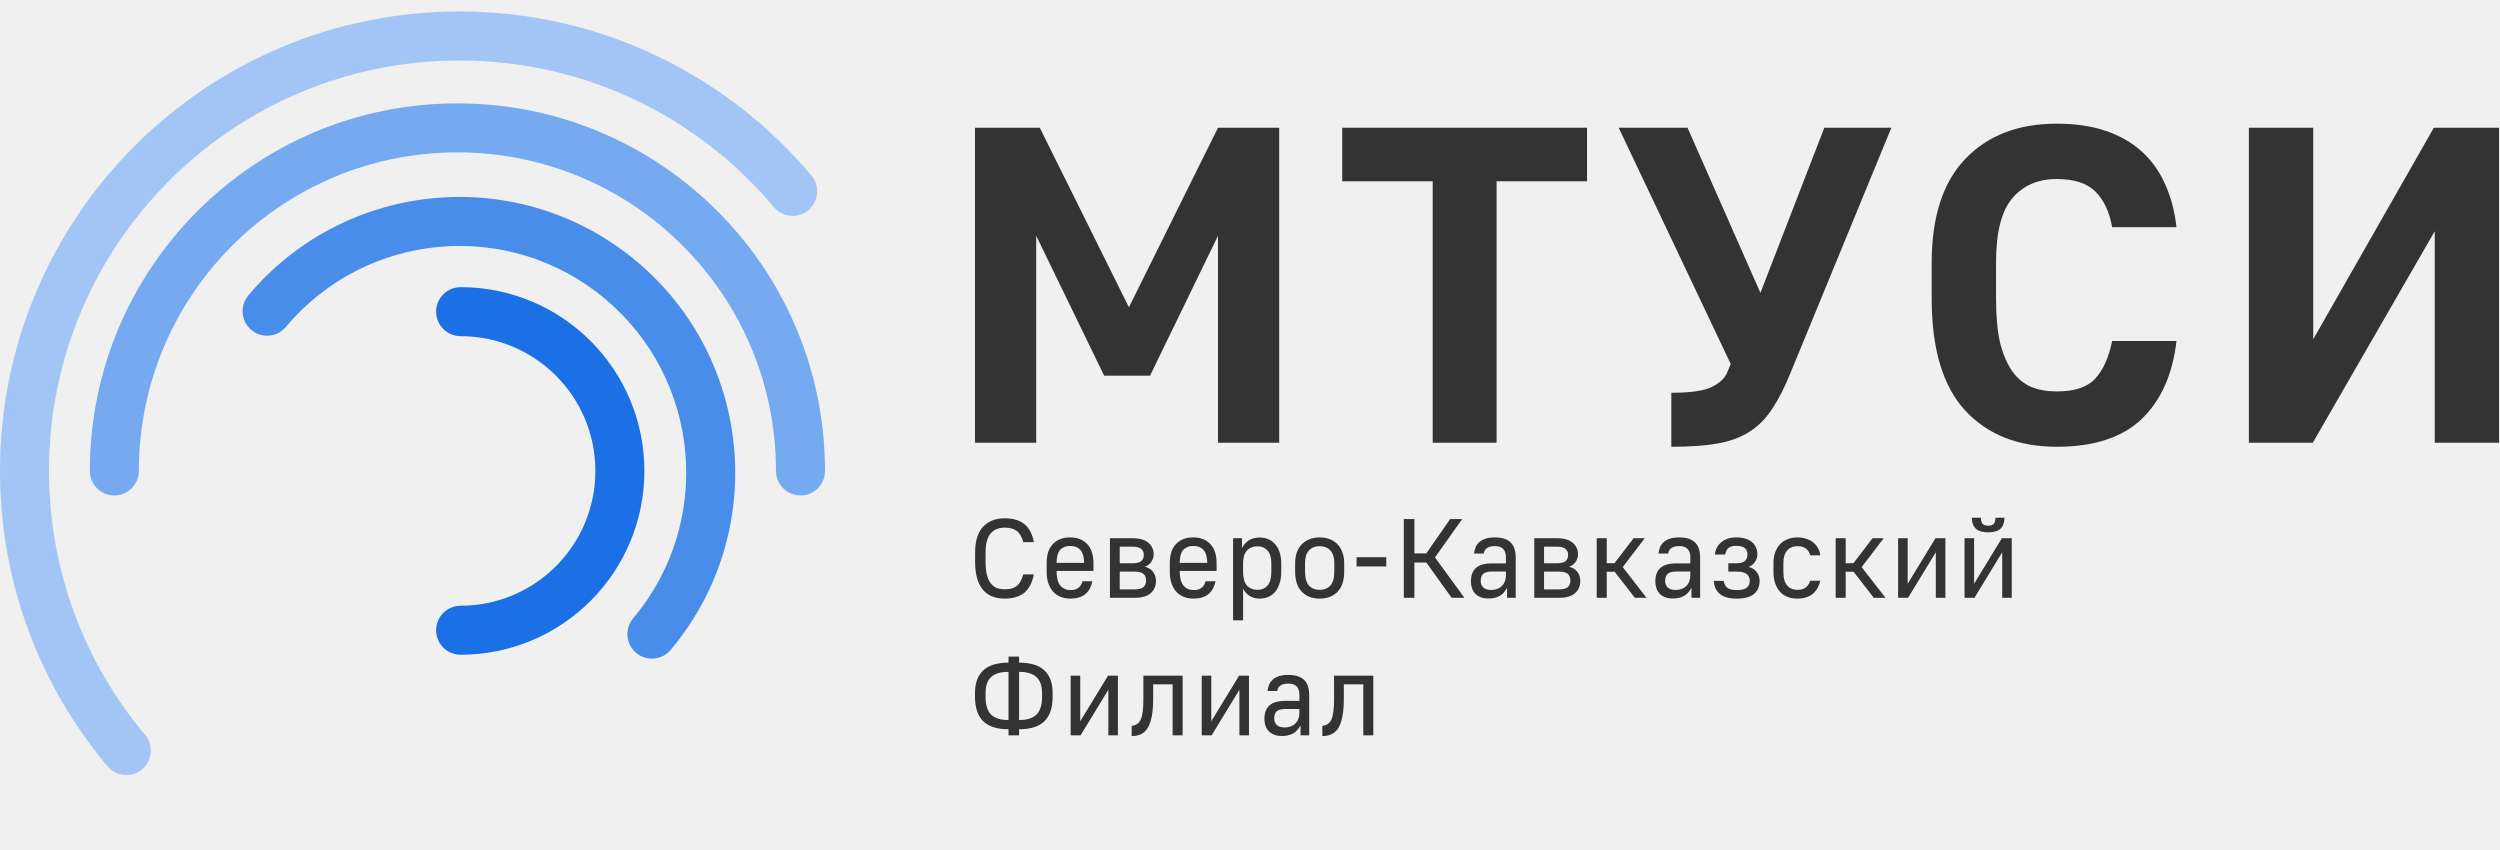
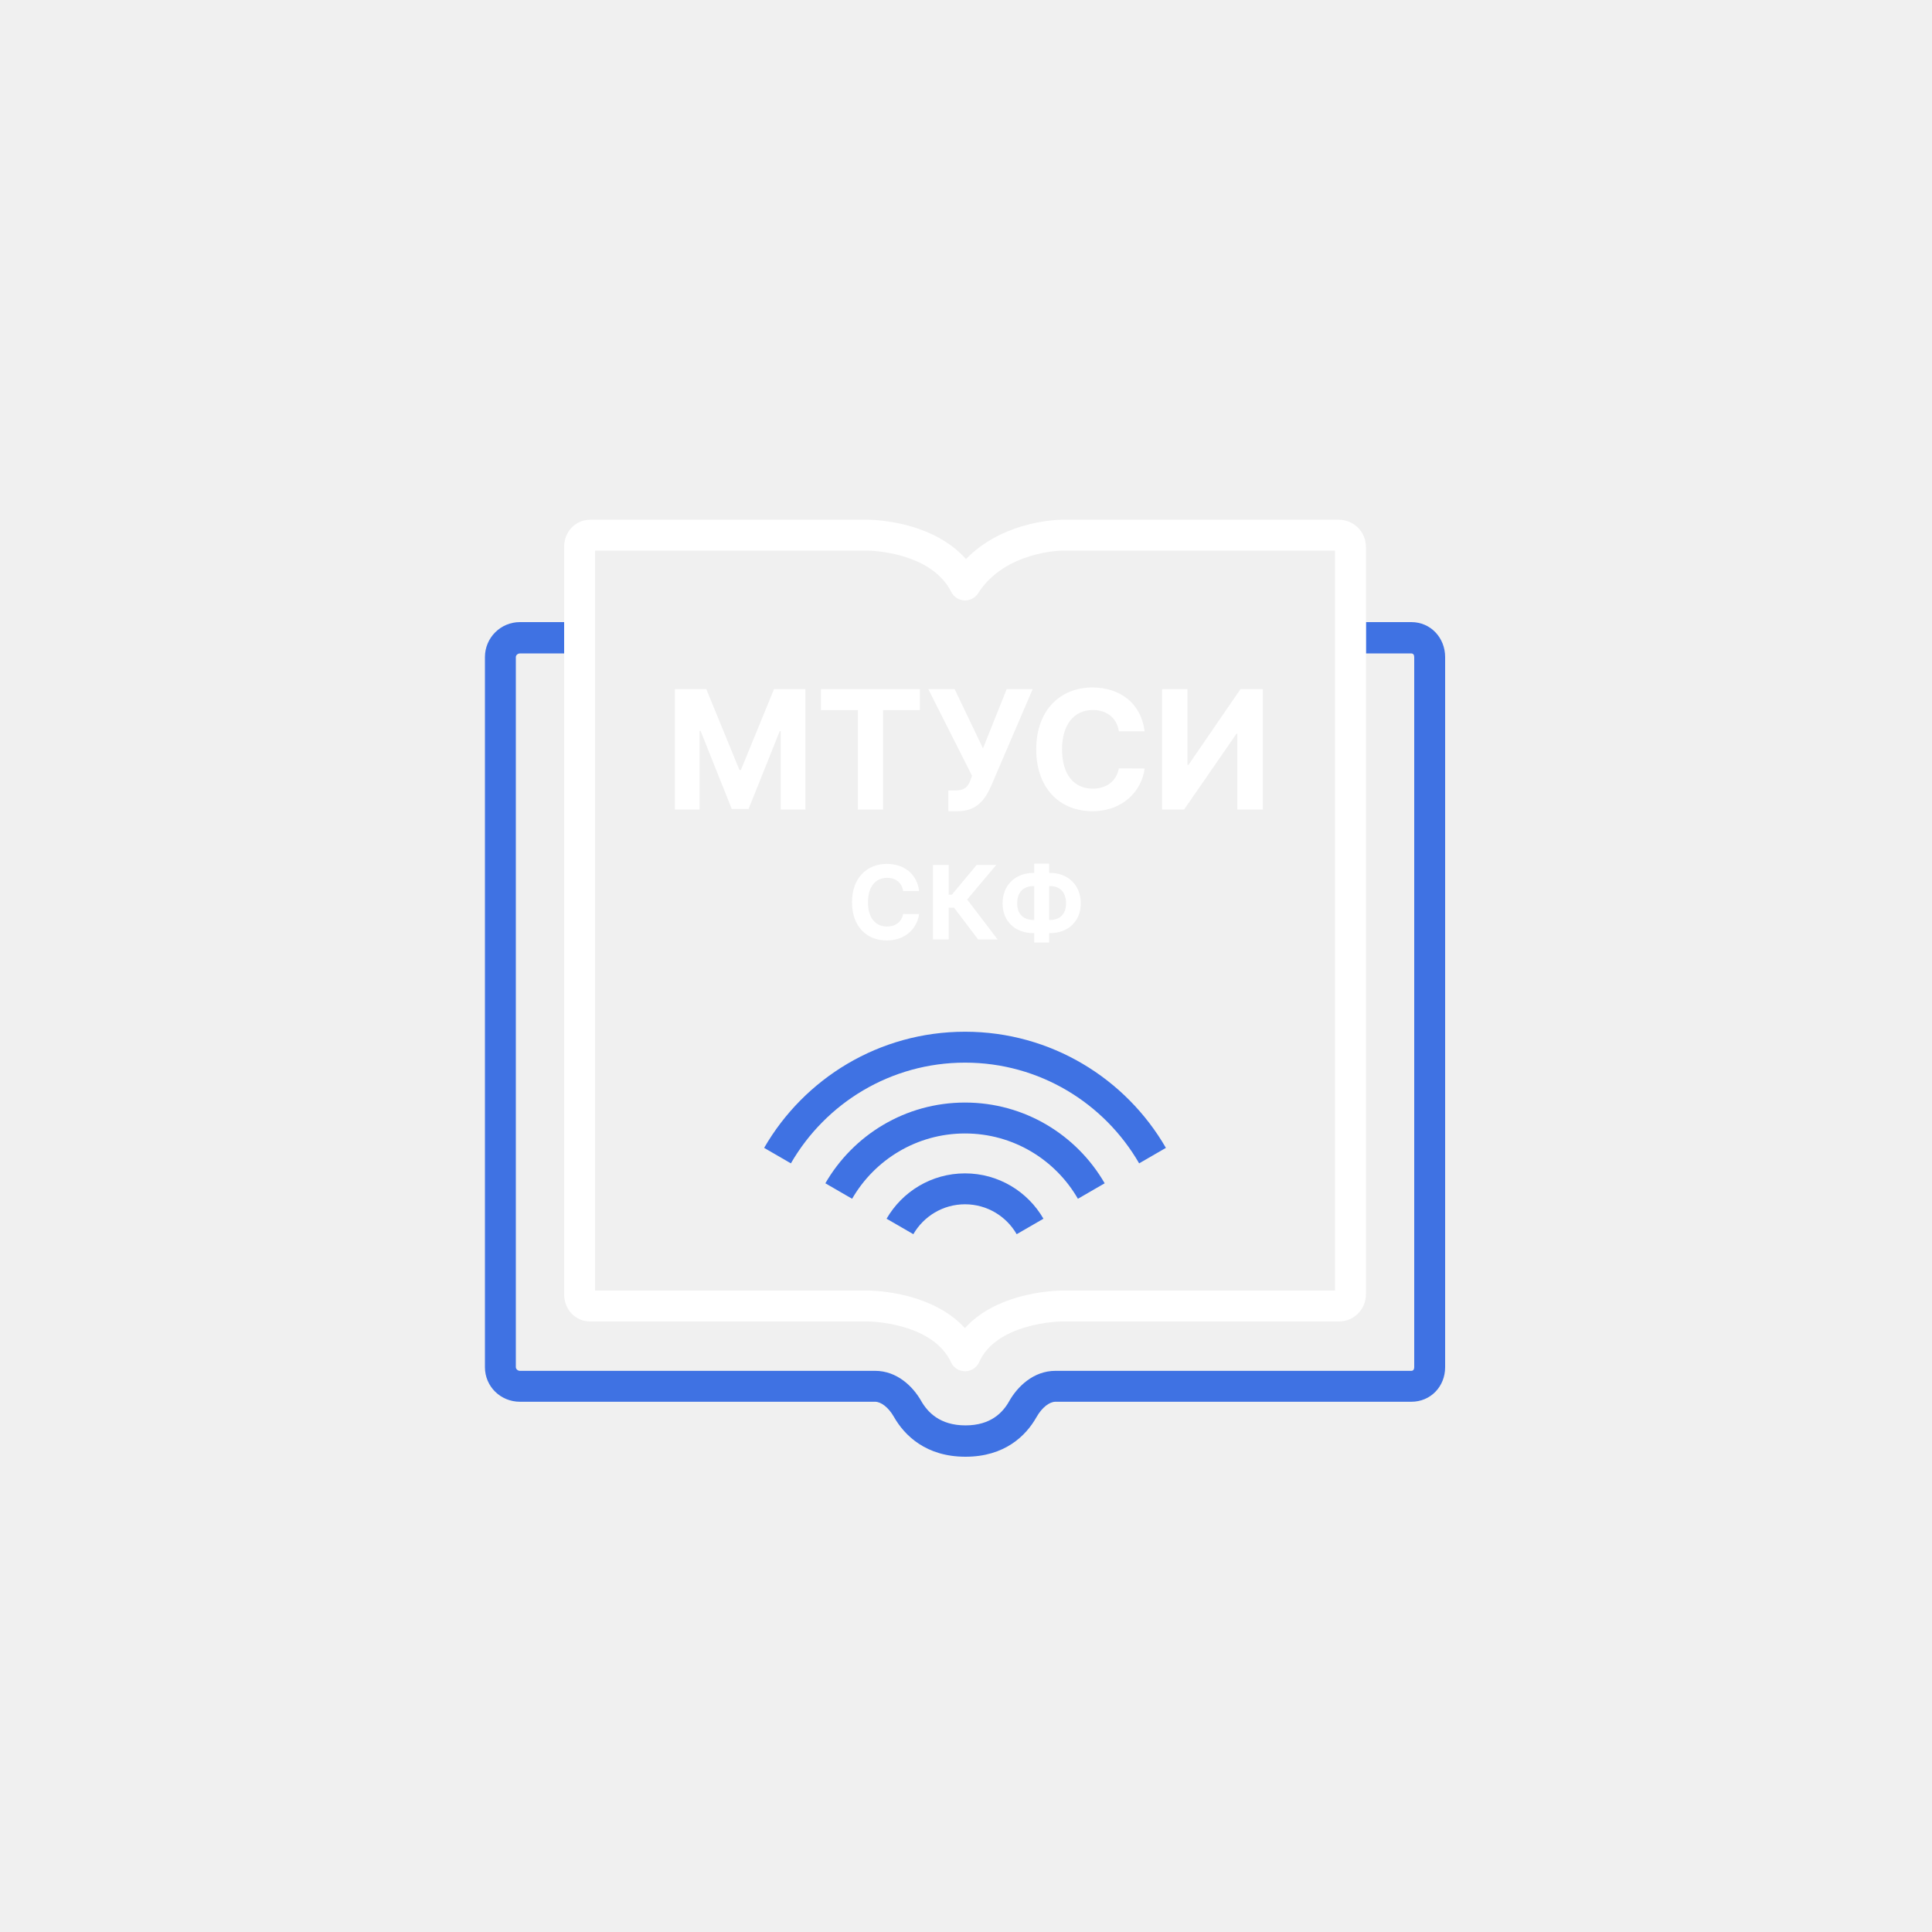
- <svg xmlns="http://www.w3.org/2000/svg" width="200" height="68" viewBox="0 0 200 68" fill="none">
-   <path d="M36.847 52.379L36.855 52.379C44.972 52.375 51.551 45.793 51.551 37.676C51.551 29.555 44.968 22.973 36.847 22.973C36.847 22.973 36.847 22.973 36.847 22.973C35.766 22.973 34.889 23.849 34.889 24.931C34.889 26.013 35.766 26.89 36.847 26.89L36.847 26.893C42.802 26.893 47.63 31.721 47.63 37.676C47.63 43.631 42.802 48.458 36.847 48.458L36.847 48.461C35.766 48.461 34.889 49.338 34.889 50.42C34.889 51.502 35.766 52.379 36.847 52.379Z" fill="#1B70E6" />
-   <path d="M50.688 49.426C50.676 49.44 50.663 49.454 50.651 49.469C49.955 50.298 50.063 51.535 50.893 52.231C51.722 52.927 52.959 52.819 53.656 51.989C53.657 51.988 53.658 51.986 53.66 51.984C61.486 42.653 60.269 28.744 50.939 20.916C41.608 13.086 27.697 14.303 19.867 23.634L19.866 23.636C19.171 24.465 19.279 25.701 20.108 26.397C20.937 27.093 22.173 26.985 22.869 26.155L22.87 26.154C29.308 18.482 40.747 17.482 48.419 23.919C56.077 30.345 57.088 41.754 50.688 49.426Z" fill="#498DEB" />
-   <path d="M62.079 37.676C62.079 23.601 50.669 12.19 36.594 12.19C22.518 12.19 11.108 23.601 11.108 37.676H11.107C11.107 37.676 11.107 37.676 11.107 37.676C11.107 38.758 10.229 39.635 9.147 39.635C8.065 39.635 7.187 38.758 7.187 37.676C7.187 37.676 7.187 37.676 7.187 37.676C7.187 21.435 20.353 8.269 36.594 8.269C52.833 8.269 65.998 21.433 66 37.672L66 37.676C66 38.758 65.123 39.635 64.04 39.635C62.958 39.635 62.081 38.758 62.081 37.676L62.079 37.676Z" fill="#75A9F0" />
-   <path d="M36.52 67.082L36.594 67.082L36.667 67.082H36.52Z" fill="#75A9F0" />
-   <path d="M64.675 16.812C65.49 16.128 65.609 14.921 64.953 14.092L64.919 14.05C58.176 6.022 48.063 0.918 36.758 0.918C16.457 0.918 3.85143e-06 17.375 0 37.676C-5.42927e-07 46.67 3.23 54.909 8.594 61.297C8.595 61.3 8.597 61.302 8.599 61.304C9.296 62.134 10.534 62.242 11.364 61.546C12.194 60.849 12.302 59.611 11.606 58.781C11.58 58.751 11.554 58.721 11.527 58.693C6.778 52.998 3.921 45.671 3.921 37.676C3.921 19.54 18.622 4.839 36.758 4.839C46.814 4.839 55.814 9.359 61.838 16.479C61.861 16.51 61.885 16.54 61.91 16.57C62.607 17.401 63.845 17.509 64.675 16.812Z" fill="#A3C5F5" />
-   <path d="M78 10.218H83.184L90.312 24.582L97.44 10.218H102.336V35.418H97.44V18.858L92.004 30.054H88.332L82.896 18.858V35.418H78V10.218Z" fill="#333333" />
-   <path d="M114.615 14.502H107.379V10.218H126.963V14.502H119.727V35.418H114.615V14.502Z" fill="#333333" />
-   <path d="M133.706 31.422C135.242 31.422 136.322 31.266 136.946 30.954C137.594 30.642 138.014 30.234 138.206 29.73L138.458 29.118L129.494 10.218H135.002L140.834 23.43L145.946 10.218H151.31L143.282 29.73C142.802 30.93 142.298 31.926 141.77 32.718C141.266 33.486 140.654 34.098 139.934 34.554C139.214 35.01 138.35 35.322 137.342 35.49C136.358 35.658 135.146 35.742 133.706 35.742V31.422Z" fill="#333333" />
-   <path d="M164.543 35.742C161.447 35.742 158.999 34.77 157.199 32.826C155.423 30.882 154.535 27.906 154.535 23.898V21.018C154.535 17.37 155.423 14.61 157.199 12.738C158.999 10.842 161.447 9.894 164.543 9.894C166.031 9.894 167.339 10.086 168.467 10.47C169.595 10.854 170.555 11.406 171.347 12.126C172.139 12.846 172.763 13.722 173.219 14.754C173.675 15.762 173.975 16.902 174.119 18.174H168.971C168.755 16.95 168.311 16.002 167.639 15.33C166.967 14.658 165.935 14.322 164.543 14.322C163.031 14.322 161.843 14.838 160.979 15.87C160.115 16.878 159.683 18.594 159.683 21.018V23.898C159.683 25.29 159.791 26.466 160.007 27.426C160.247 28.362 160.571 29.118 160.979 29.694C161.387 30.27 161.891 30.69 162.491 30.954C163.091 31.194 163.775 31.314 164.543 31.314C165.959 31.314 166.979 30.978 167.603 30.306C168.251 29.61 168.707 28.602 168.971 27.282H174.119C173.807 29.97 172.871 32.058 171.311 33.546C169.751 35.01 167.495 35.742 164.543 35.742Z" fill="#333333" />
-   <path d="M179.911 10.218H185.059V27.138L194.707 10.218H199.927V35.418H194.779V18.498L185.023 35.418H179.911V10.218Z" fill="#333333" />
-   <path d="M80.385 47.889C80.013 47.889 79.68 47.832 79.386 47.718C79.092 47.604 78.843 47.427 78.639 47.187C78.435 46.947 78.279 46.641 78.171 46.269C78.063 45.897 78.009 45.453 78.009 44.937V44.217C78.009 43.287 78.219 42.597 78.639 42.147C79.059 41.691 79.641 41.463 80.385 41.463C81.039 41.463 81.558 41.616 81.942 41.922C82.332 42.228 82.587 42.711 82.707 43.371H81.861C81.747 42.945 81.573 42.645 81.339 42.471C81.105 42.297 80.787 42.21 80.385 42.21C79.899 42.21 79.521 42.366 79.251 42.678C78.981 42.984 78.846 43.497 78.846 44.217V44.937C78.846 45.345 78.879 45.69 78.945 45.972C79.017 46.254 79.119 46.482 79.251 46.656C79.383 46.83 79.542 46.956 79.728 47.034C79.92 47.106 80.139 47.142 80.385 47.142C80.595 47.142 80.778 47.121 80.934 47.079C81.096 47.031 81.234 46.962 81.348 46.872C81.468 46.776 81.567 46.653 81.645 46.503C81.729 46.353 81.801 46.17 81.861 45.954H82.707C82.569 46.65 82.302 47.148 81.906 47.448C81.516 47.742 81.009 47.889 80.385 47.889Z" fill="#333333" />
-   <path d="M85.649 47.889C85.361 47.889 85.097 47.844 84.857 47.754C84.623 47.658 84.422 47.52 84.254 47.34C84.092 47.154 83.963 46.929 83.867 46.665C83.777 46.395 83.732 46.086 83.732 45.738V45.054C83.732 44.382 83.897 43.872 84.227 43.524C84.563 43.17 85.022 42.993 85.604 42.993C86.186 42.993 86.642 43.17 86.972 43.524C87.308 43.872 87.476 44.388 87.476 45.072V45.675H84.524C84.53 46.221 84.632 46.614 84.83 46.854C85.034 47.088 85.307 47.205 85.649 47.205C85.799 47.205 85.928 47.187 86.036 47.151C86.15 47.109 86.243 47.055 86.315 46.989C86.393 46.923 86.453 46.848 86.495 46.764C86.537 46.68 86.567 46.593 86.585 46.503H87.386C87.29 46.971 87.095 47.319 86.801 47.547C86.507 47.775 86.123 47.889 85.649 47.889ZM85.613 43.677C85.271 43.677 85.004 43.782 84.812 43.992C84.626 44.196 84.53 44.541 84.524 45.027H86.729C86.717 44.541 86.615 44.196 86.423 43.992C86.237 43.782 85.967 43.677 85.613 43.677Z" fill="#333333" />
-   <path d="M88.795 43.056H90.577C91.165 43.056 91.597 43.179 91.873 43.425C92.155 43.665 92.296 43.977 92.296 44.361C92.296 44.463 92.278 44.565 92.242 44.667C92.212 44.769 92.164 44.865 92.098 44.955C92.038 45.045 91.963 45.123 91.873 45.189C91.789 45.255 91.693 45.306 91.585 45.342C91.879 45.414 92.101 45.552 92.251 45.756C92.401 45.96 92.476 46.197 92.476 46.467C92.476 46.881 92.335 47.211 92.053 47.457C91.777 47.703 91.345 47.826 90.757 47.826H88.795V43.056ZM90.757 47.151C91.099 47.151 91.339 47.091 91.477 46.971C91.615 46.845 91.684 46.665 91.684 46.431C91.684 46.203 91.615 46.029 91.477 45.909C91.339 45.789 91.099 45.729 90.757 45.729H89.578V47.151H90.757ZM90.577 45.063C90.919 45.063 91.159 45.006 91.297 44.892C91.435 44.772 91.504 44.607 91.504 44.397C91.504 44.187 91.435 44.025 91.297 43.911C91.159 43.791 90.919 43.731 90.577 43.731H89.578V45.063H90.577Z" fill="#333333" />
-   <path d="M95.501 47.889C95.213 47.889 94.949 47.844 94.709 47.754C94.475 47.658 94.274 47.52 94.106 47.34C93.944 47.154 93.815 46.929 93.719 46.665C93.629 46.395 93.584 46.086 93.584 45.738V45.054C93.584 44.382 93.749 43.872 94.079 43.524C94.415 43.17 94.874 42.993 95.456 42.993C96.038 42.993 96.494 43.17 96.824 43.524C97.16 43.872 97.328 44.388 97.328 45.072V45.675H94.376C94.382 46.221 94.484 46.614 94.682 46.854C94.886 47.088 95.159 47.205 95.501 47.205C95.651 47.205 95.78 47.187 95.888 47.151C96.002 47.109 96.095 47.055 96.167 46.989C96.245 46.923 96.305 46.848 96.347 46.764C96.389 46.68 96.419 46.593 96.437 46.503H97.238C97.142 46.971 96.947 47.319 96.653 47.547C96.359 47.775 95.975 47.889 95.501 47.889ZM95.465 43.677C95.123 43.677 94.856 43.782 94.664 43.992C94.478 44.196 94.382 44.541 94.376 45.027H96.581C96.569 44.541 96.467 44.196 96.275 43.992C96.089 43.782 95.819 43.677 95.465 43.677Z" fill="#333333" />
-   <path d="M98.647 43.056H99.358V43.848C99.496 43.584 99.679 43.377 99.907 43.227C100.141 43.077 100.429 43.002 100.771 43.002C101.023 43.002 101.254 43.047 101.464 43.137C101.674 43.227 101.854 43.359 102.004 43.533C102.16 43.701 102.28 43.914 102.364 44.172C102.454 44.43 102.499 44.724 102.499 45.054V45.738C102.499 46.092 102.454 46.404 102.364 46.674C102.28 46.944 102.16 47.169 102.004 47.349C101.854 47.529 101.674 47.664 101.464 47.754C101.254 47.844 101.023 47.889 100.771 47.889C100.447 47.889 100.174 47.814 99.952 47.664C99.73 47.514 99.562 47.322 99.448 47.088V49.626H98.647V43.056ZM100.609 47.187C100.933 47.187 101.197 47.073 101.401 46.845C101.605 46.611 101.707 46.242 101.707 45.738V45.054C101.707 44.604 101.605 44.268 101.401 44.046C101.197 43.818 100.933 43.704 100.609 43.704C100.249 43.704 99.964 43.818 99.754 44.046C99.55 44.268 99.448 44.604 99.448 45.054V45.738C99.448 46.242 99.55 46.611 99.754 46.845C99.964 47.073 100.249 47.187 100.609 47.187Z" fill="#333333" />
-   <path d="M105.574 47.889C104.974 47.889 104.497 47.706 104.143 47.34C103.789 46.968 103.612 46.434 103.612 45.738V45.054C103.612 44.73 103.657 44.442 103.747 44.19C103.843 43.932 103.975 43.716 104.143 43.542C104.317 43.362 104.524 43.227 104.764 43.137C105.004 43.041 105.274 42.993 105.574 42.993C105.874 42.993 106.144 43.041 106.384 43.137C106.624 43.227 106.828 43.362 106.996 43.542C107.17 43.716 107.302 43.932 107.392 44.19C107.488 44.442 107.536 44.73 107.536 45.054V45.738C107.536 46.434 107.359 46.968 107.005 47.34C106.651 47.706 106.174 47.889 105.574 47.889ZM105.574 47.187C105.934 47.187 106.219 47.073 106.429 46.845C106.639 46.611 106.744 46.242 106.744 45.738V45.054C106.744 44.598 106.639 44.259 106.429 44.037C106.219 43.809 105.934 43.695 105.574 43.695C105.214 43.695 104.929 43.809 104.719 44.037C104.509 44.259 104.404 44.598 104.404 45.054V45.738C104.404 46.242 104.509 46.611 104.719 46.845C104.929 47.073 105.214 47.187 105.574 47.187Z" fill="#333333" />
-   <path d="M108.526 44.577H110.902V45.315H108.526V44.577Z" fill="#333333" />
-   <path d="M112.305 41.526H113.151V44.271H114.105L116.013 41.526H116.976L114.798 44.595L117.156 47.826H116.13L114.105 45H113.151V47.826H112.305V41.526Z" fill="#333333" />
-   <path d="M119.071 47.88C118.633 47.88 118.291 47.76 118.045 47.52C117.799 47.274 117.676 46.932 117.676 46.494C117.676 46.032 117.808 45.681 118.072 45.441C118.336 45.195 118.759 45.072 119.341 45.072H120.475V44.613C120.475 44.289 120.4 44.055 120.25 43.911C120.106 43.761 119.881 43.686 119.575 43.686C119.419 43.686 119.287 43.704 119.179 43.74C119.071 43.77 118.984 43.815 118.918 43.875C118.852 43.929 118.801 43.992 118.765 44.064C118.729 44.136 118.708 44.208 118.702 44.28H117.928C117.946 44.094 117.988 43.923 118.054 43.767C118.12 43.611 118.219 43.476 118.351 43.362C118.483 43.248 118.648 43.158 118.846 43.092C119.05 43.026 119.296 42.993 119.584 42.993C120.16 42.993 120.583 43.128 120.853 43.398C121.123 43.662 121.258 44.067 121.258 44.613V47.826H120.565V47.034C120.505 47.136 120.436 47.238 120.358 47.34C120.28 47.442 120.181 47.535 120.061 47.619C119.947 47.697 119.809 47.76 119.647 47.808C119.485 47.856 119.293 47.88 119.071 47.88ZM119.296 47.196C119.656 47.196 119.941 47.091 120.151 46.881C120.367 46.665 120.475 46.374 120.475 46.008V45.72H119.377C119.035 45.72 118.795 45.783 118.657 45.909C118.525 46.029 118.459 46.221 118.459 46.485C118.459 46.695 118.528 46.866 118.666 46.998C118.804 47.13 119.014 47.196 119.296 47.196Z" fill="#333333" />
-   <path d="M122.741 43.056H124.523C125.111 43.056 125.543 43.179 125.819 43.425C126.101 43.665 126.242 43.977 126.242 44.361C126.242 44.463 126.224 44.565 126.188 44.667C126.158 44.769 126.11 44.865 126.044 44.955C125.984 45.045 125.909 45.123 125.819 45.189C125.735 45.255 125.639 45.306 125.531 45.342C125.825 45.414 126.047 45.552 126.197 45.756C126.347 45.96 126.422 46.197 126.422 46.467C126.422 46.881 126.281 47.211 125.999 47.457C125.723 47.703 125.291 47.826 124.703 47.826H122.741V43.056ZM124.703 47.151C125.045 47.151 125.285 47.091 125.423 46.971C125.561 46.845 125.63 46.665 125.63 46.431C125.63 46.203 125.561 46.029 125.423 45.909C125.285 45.789 125.045 45.729 124.703 45.729H123.524V47.151H124.703ZM124.523 45.063C124.865 45.063 125.105 45.006 125.243 44.892C125.381 44.772 125.45 44.607 125.45 44.397C125.45 44.187 125.381 44.025 125.243 43.911C125.105 43.791 124.865 43.731 124.523 43.731H123.524V45.063H124.523Z" fill="#333333" />
-   <path d="M127.738 43.056H128.539V45.054H129.16L130.69 43.056H131.581L129.817 45.369L131.725 47.826H130.789L129.169 45.738H128.539V47.826H127.738V43.056Z" fill="#333333" />
-   <path d="M133.823 47.88C133.385 47.88 133.043 47.76 132.797 47.52C132.551 47.274 132.428 46.932 132.428 46.494C132.428 46.032 132.56 45.681 132.824 45.441C133.088 45.195 133.511 45.072 134.093 45.072H135.227V44.613C135.227 44.289 135.152 44.055 135.002 43.911C134.858 43.761 134.633 43.686 134.327 43.686C134.171 43.686 134.039 43.704 133.931 43.74C133.823 43.77 133.736 43.815 133.67 43.875C133.604 43.929 133.553 43.992 133.517 44.064C133.481 44.136 133.46 44.208 133.454 44.28H132.68C132.698 44.094 132.74 43.923 132.806 43.767C132.872 43.611 132.971 43.476 133.103 43.362C133.235 43.248 133.4 43.158 133.598 43.092C133.802 43.026 134.048 42.993 134.336 42.993C134.912 42.993 135.335 43.128 135.605 43.398C135.875 43.662 136.01 44.067 136.01 44.613V47.826H135.317V47.034C135.257 47.136 135.188 47.238 135.11 47.34C135.032 47.442 134.933 47.535 134.813 47.619C134.699 47.697 134.561 47.76 134.399 47.808C134.237 47.856 134.045 47.88 133.823 47.88ZM134.048 47.196C134.408 47.196 134.693 47.091 134.903 46.881C135.119 46.665 135.227 46.374 135.227 46.008V45.72H134.129C133.787 45.72 133.547 45.783 133.409 45.909C133.277 46.029 133.211 46.221 133.211 46.485C133.211 46.695 133.28 46.866 133.418 46.998C133.556 47.13 133.766 47.196 134.048 47.196Z" fill="#333333" />
-   <path d="M138.933 47.889C138.333 47.889 137.886 47.766 137.592 47.52C137.298 47.274 137.133 46.923 137.097 46.467H137.889C137.931 46.701 138.027 46.884 138.177 47.016C138.333 47.142 138.585 47.205 138.933 47.205C139.317 47.205 139.587 47.142 139.743 47.016C139.899 46.884 139.977 46.701 139.977 46.467C139.977 46.233 139.899 46.053 139.743 45.927C139.587 45.795 139.317 45.729 138.933 45.729H138.267V45.063H138.888C139.212 45.063 139.443 45.003 139.581 44.883C139.725 44.763 139.797 44.589 139.797 44.361C139.797 44.139 139.728 43.968 139.59 43.848C139.452 43.728 139.218 43.668 138.888 43.668C138.606 43.668 138.399 43.728 138.267 43.848C138.135 43.968 138.051 44.139 138.015 44.361H137.187C137.205 44.163 137.259 43.98 137.349 43.812C137.439 43.644 137.556 43.5 137.7 43.38C137.85 43.254 138.024 43.158 138.222 43.092C138.426 43.026 138.648 42.993 138.888 42.993C139.176 42.993 139.425 43.026 139.635 43.092C139.851 43.158 140.028 43.251 140.166 43.371C140.31 43.491 140.415 43.635 140.481 43.803C140.553 43.965 140.589 44.145 140.589 44.343C140.589 44.457 140.571 44.568 140.535 44.676C140.505 44.778 140.457 44.874 140.391 44.964C140.331 45.054 140.256 45.132 140.166 45.198C140.082 45.264 139.986 45.315 139.878 45.351C140.172 45.423 140.394 45.564 140.544 45.774C140.694 45.978 140.769 46.215 140.769 46.485C140.769 46.911 140.622 47.253 140.328 47.511C140.034 47.763 139.569 47.889 138.933 47.889Z" fill="#333333" />
-   <path d="M143.795 47.889C143.507 47.889 143.243 47.844 143.003 47.754C142.769 47.658 142.568 47.52 142.4 47.34C142.238 47.154 142.109 46.929 142.013 46.665C141.923 46.395 141.878 46.086 141.878 45.738V45.054C141.878 44.73 141.923 44.442 142.013 44.19C142.109 43.932 142.238 43.716 142.4 43.542C142.568 43.362 142.769 43.227 143.003 43.137C143.243 43.041 143.507 42.993 143.795 42.993C144.035 42.993 144.26 43.026 144.47 43.092C144.686 43.158 144.875 43.254 145.037 43.38C145.199 43.506 145.331 43.659 145.433 43.839C145.535 44.013 145.598 44.208 145.622 44.424H144.821C144.773 44.226 144.668 44.055 144.506 43.911C144.344 43.767 144.107 43.695 143.795 43.695C143.453 43.695 143.18 43.809 142.976 44.037C142.772 44.259 142.67 44.598 142.67 45.054V45.738C142.67 46.248 142.772 46.617 142.976 46.845C143.18 47.073 143.453 47.187 143.795 47.187C144.107 47.187 144.344 47.112 144.506 46.962C144.668 46.812 144.77 46.644 144.812 46.458H145.622C145.514 46.932 145.304 47.289 144.992 47.529C144.686 47.769 144.287 47.889 143.795 47.889Z" fill="#333333" />
-   <path d="M146.853 43.056H147.654V45.054H148.275L149.805 43.056H150.696L148.932 45.369L150.84 47.826H149.904L148.284 45.738H147.654V47.826H146.853V43.056Z" fill="#333333" />
-   <path d="M151.85 43.056H152.615V46.701L154.838 43.056H155.63V47.826H154.865V44.181L152.642 47.826H151.85V43.056Z" fill="#333333" />
-   <path d="M157.162 43.056H157.927V46.701L160.15 43.056H160.942V47.826H160.177V44.181L157.954 47.826H157.162V43.056ZM159.052 42.588C158.602 42.588 158.272 42.489 158.062 42.291C157.852 42.087 157.747 41.796 157.747 41.418H158.476C158.476 41.646 158.521 41.811 158.611 41.913C158.707 42.009 158.854 42.057 159.052 42.057C159.256 42.057 159.403 42.009 159.493 41.913C159.589 41.811 159.637 41.646 159.637 41.418H160.357C160.357 41.796 160.252 42.087 160.042 42.291C159.832 42.489 159.502 42.588 159.052 42.588Z" fill="#333333" />
-   <path d="M80.682 58.34C79.77 58.34 79.095 58.127 78.657 57.701C78.219 57.269 78 56.618 78 55.748V55.424C78 54.644 78.219 54.047 78.657 53.633C79.095 53.219 79.77 53.012 80.682 53.012V52.526H81.528V53.012C82.44 53.012 83.115 53.219 83.553 53.633C83.991 54.047 84.21 54.644 84.21 55.424V55.748C84.21 56.618 83.991 57.269 83.553 57.701C83.115 58.127 82.44 58.34 81.528 58.34V58.826H80.682V58.34ZM83.364 55.424C83.364 54.866 83.217 54.449 82.923 54.173C82.635 53.891 82.17 53.75 81.528 53.75V57.602C82.17 57.602 82.635 57.455 82.923 57.161C83.217 56.867 83.364 56.396 83.364 55.748V55.424ZM78.846 55.748C78.846 56.396 78.99 56.867 79.278 57.161C79.572 57.455 80.04 57.602 80.682 57.602V53.75C80.04 53.75 79.572 53.891 79.278 54.173C78.99 54.449 78.846 54.866 78.846 55.424V55.748Z" fill="#333333" />
-   <path d="M85.653 54.056H86.418V57.701L88.641 54.056H89.433V58.826H88.668V55.181L86.445 58.826H85.653V54.056Z" fill="#333333" />
-   <path d="M90.534 58.07C90.714 58.046 90.864 57.992 90.984 57.908C91.104 57.824 91.2 57.698 91.272 57.53C91.344 57.356 91.395 57.137 91.425 56.873C91.455 56.609 91.47 56.285 91.47 55.901V54.056H94.611V58.826H93.81V54.749H92.253V55.901C92.253 56.927 92.121 57.683 91.857 58.169C91.593 58.649 91.152 58.889 90.534 58.889V58.07Z" fill="#333333" />
-   <path d="M96.138 54.056H96.903V57.701L99.126 54.056H99.918V58.826H99.153V55.181L96.93 58.826H96.138V54.056Z" fill="#333333" />
-   <path d="M102.549 58.88C102.111 58.88 101.769 58.76 101.523 58.52C101.277 58.274 101.154 57.932 101.154 57.494C101.154 57.032 101.286 56.681 101.55 56.441C101.814 56.195 102.237 56.072 102.819 56.072H103.953V55.613C103.953 55.289 103.878 55.055 103.728 54.911C103.584 54.761 103.359 54.686 103.053 54.686C102.897 54.686 102.765 54.704 102.657 54.74C102.549 54.77 102.462 54.815 102.396 54.875C102.33 54.929 102.279 54.992 102.243 55.064C102.207 55.136 102.186 55.208 102.18 55.28H101.406C101.424 55.094 101.466 54.923 101.532 54.767C101.598 54.611 101.697 54.476 101.829 54.362C101.961 54.248 102.126 54.158 102.324 54.092C102.528 54.026 102.774 53.993 103.062 53.993C103.638 53.993 104.061 54.128 104.331 54.398C104.601 54.662 104.736 55.067 104.736 55.613V58.826H104.043V58.034C103.983 58.136 103.914 58.238 103.836 58.34C103.758 58.442 103.659 58.535 103.539 58.619C103.425 58.697 103.287 58.76 103.125 58.808C102.963 58.856 102.771 58.88 102.549 58.88ZM102.774 58.196C103.134 58.196 103.419 58.091 103.629 57.881C103.845 57.665 103.953 57.374 103.953 57.008V56.72H102.855C102.513 56.72 102.273 56.783 102.135 56.909C102.003 57.029 101.937 57.221 101.937 57.485C101.937 57.695 102.006 57.866 102.144 57.998C102.282 58.13 102.492 58.196 102.774 58.196Z" fill="#333333" />
-   <path d="M105.787 58.07C105.967 58.046 106.117 57.992 106.237 57.908C106.357 57.824 106.453 57.698 106.525 57.53C106.597 57.356 106.648 57.137 106.678 56.873C106.708 56.609 106.723 56.285 106.723 55.901V54.056H109.864V58.826H109.063V54.749H107.506V55.901C107.506 56.927 107.374 57.683 107.11 58.169C106.846 58.649 106.405 58.889 105.787 58.889V58.07Z" fill="#333333" />
+ <svg xmlns="http://www.w3.org/2000/svg" width="1000" height="1000" viewBox="0 0 1000 1000" fill="none">
+   <path d="M349.32 356.688V419.021H362.103V378.298H362.621L378.752 418.717H387.457L403.588 378.45H404.105V419.021H416.888V356.688H400.635L383.469 398.568H382.739L365.573 356.688H349.32Z" fill="white" />
+   <path d="M424.944 367.554H444.027V419.021H457.054V367.554H476.137V356.688H424.944V367.554Z" fill="white" />
+   <path d="M490.866 419.873H495.553C505.779 419.873 509.888 413.725 513.023 406.786L534.511 356.688H521.058L508.792 387.368L494.122 356.688H480.487L503.131 401.551L502.37 403.59C501.092 407.273 499.266 409.16 494.244 409.16H490.866V419.873Z" fill="white" />
+   <path d="M592.443 378.511C590.708 364.115 579.812 355.836 565.386 355.836C548.92 355.836 536.35 367.462 536.35 387.855C536.35 408.186 548.707 419.873 565.386 419.873C581.364 419.873 591.013 409.251 592.443 397.777L579.112 397.716C577.864 404.381 572.629 408.216 565.599 408.216C556.133 408.216 549.711 401.186 549.711 387.855C549.711 374.889 556.042 367.493 565.69 367.493C572.903 367.493 578.108 371.663 579.112 378.511H592.443Z" fill="white" />
+   <path d="M601.495 356.688V419.021H612.879L639.997 379.789H640.453V419.021H653.632V356.688H642.067L615.161 395.89H614.613V356.688H601.495Z" fill="white" />
+   <path fill-rule="evenodd" clip-rule="evenodd" d="M589.618 602.151L603.469 594.139C582.712 558.203 543.926 534.021 499.49 534.021C455.055 534.021 416.269 558.202 395.512 594.137L409.363 602.15C427.356 570.983 460.986 550.021 499.49 550.021C537.994 550.021 571.624 570.984 589.618 602.151ZM571.778 612.471C557.347 587.491 530.384 570.679 499.489 570.679C468.595 570.679 441.633 587.49 427.202 612.469L441.053 620.482C452.72 600.271 474.527 586.679 499.489 586.679C524.453 586.679 546.26 600.271 557.926 620.484L571.778 612.471ZM540.085 630.804C531.982 616.779 516.841 607.337 499.487 607.337C482.135 607.337 466.995 616.777 458.891 630.801L472.742 638.813C478.083 629.558 488.066 623.337 499.487 623.337C510.91 623.337 520.894 629.56 526.234 638.817L540.085 630.804Z" fill="#3F72E3" />
+   <path fill-rule="evenodd" clip-rule="evenodd" d="M269.111 338.222C268.067 338.222 267 339.046 267 340.09V707.634C267 708.677 268.067 709.544 269.111 709.544H452.95C464.319 709.544 472.56 717.677 476.764 725.061C480.083 730.89 486.421 737.778 499.738 737.778C512.937 737.778 519.109 731.014 522.342 725.28C526.533 717.847 534.808 709.544 546.295 709.544H730.511C731.554 709.544 732 708.698 732 707.655V340.111C732 339.067 731.554 338.222 730.511 338.222H707V322H730.511C740.513 322 748 330.108 748 340.111V707.655C748 717.657 740.51 725.544 730.508 725.544H546.292C543.314 725.544 539.398 728.343 536.485 733.51C531.016 743.208 519.988 754 499.738 754C479.333 754 468.202 743.048 462.68 733.35C459.798 728.289 455.898 725.544 452.947 725.544H269.108C259.106 725.544 251 717.657 251 707.655V340.111C251 330.108 259.108 322 269.111 322H292V338.222H269.111Z" fill="#3F72E3" />
+   <path fill-rule="evenodd" clip-rule="evenodd" d="M449.497 285.021H308V668C348.428 668 429.821 668 449.517 668H449.524L449.54 668L449.582 668C449.615 668 449.657 668.001 449.708 668.001C449.81 668.002 449.948 668.004 450.12 668.008C450.464 668.016 450.945 668.031 451.546 668.059C452.748 668.116 454.439 668.228 456.49 668.448C460.574 668.886 466.187 669.764 472.259 671.541C480.997 674.099 491.522 678.779 499.436 687.42C507.275 678.758 517.84 674.084 526.589 671.538C532.693 669.762 538.353 668.885 542.472 668.447C544.541 668.227 546.248 668.116 547.461 668.059C548.068 668.031 548.553 668.016 548.9 668.008C549.073 668.004 549.212 668.002 549.315 668.001C549.366 668.001 549.409 668 549.441 668L549.499 668H549.506C569.202 668 650.572 668 691 668V285.021H549.53L549.514 285.021C549.483 285.021 549.423 285.022 549.333 285.025C549.154 285.029 548.86 285.039 548.464 285.06C547.67 285.102 546.47 285.189 544.96 285.368C541.928 285.727 537.715 286.448 533.057 287.885C523.696 290.772 513.186 296.332 506.315 306.987C505.565 308.2 504.482 309.228 503.117 309.917C499.172 311.908 494.361 310.325 492.37 306.38C487.309 296.354 477.311 290.855 467.366 287.911C462.498 286.47 457.956 285.741 454.625 285.376C452.968 285.194 451.634 285.105 450.739 285.062C450.293 285.04 449.957 285.03 449.747 285.025C449.671 285.023 449.611 285.022 449.569 285.022C449.553 285.021 449.54 285.021 449.529 285.021L449.512 285.021V269.021C449.512 269.021 449.515 269.021 449.518 269.021L449.524 269.021L449.54 269.021L449.583 269.021L449.639 269.021L449.708 269.022C449.809 269.023 449.945 269.025 450.114 269.029C450.452 269.037 450.924 269.052 451.515 269.08C452.694 269.138 454.352 269.25 456.368 269.471C460.38 269.911 465.9 270.791 471.908 272.569C480.927 275.239 491.813 280.176 499.989 289.373C508.815 280.311 519.465 275.333 528.341 272.596C534.121 270.813 539.315 269.924 543.079 269.479C544.967 269.255 546.514 269.141 547.616 269.082C548.168 269.053 548.61 269.038 548.93 269.03C549.09 269.026 549.219 269.023 549.317 269.022C549.365 269.022 549.406 269.021 549.439 269.021L549.481 269.021C570.001 268.974 651.887 269.021 693 269.021C700.732 269.021 707 275.289 707 283.021V670C707 677.732 700.732 684 693 684H549.526H549.52H549.517H549.512L549.487 684C549.443 684.001 549.364 684.002 549.253 684.004C549.16 684.006 549.043 684.009 548.905 684.014C548.714 684.02 548.481 684.029 548.209 684.042C547.271 684.085 545.881 684.175 544.161 684.358C540.702 684.725 536.018 685.458 531.06 686.901C520.864 689.868 511.161 695.321 506.83 704.986C506.075 706.698 504.72 708.154 502.89 709.006C498.886 710.872 494.126 709.139 492.26 705.134C487.694 695.332 477.882 689.858 467.765 686.897C462.837 685.455 458.2 684.723 454.783 684.357C453.085 684.174 451.713 684.085 450.79 684.041C450.329 684.02 449.981 684.009 449.763 684.004C449.653 684.002 449.577 684.001 449.534 684L449.512 684H449.507H449.503L449.496 684L305.512 684C297.78 684 292 677.732 292 670V283.021C292 275.289 297.78 269.021 305.512 269.021H449.512C449.512 269.021 449.509 285.021 449.507 285.021L449.503 285.021H449.497Z" fill="white" />
+   <path d="M475.723 461.187C474.649 452.275 467.904 447.151 458.974 447.151C448.781 447.151 441 454.348 441 466.971C441 479.556 448.649 486.791 458.974 486.791C468.865 486.791 474.837 480.216 475.723 473.113L467.471 473.075C466.698 477.201 463.458 479.575 459.106 479.575C453.246 479.575 449.271 475.223 449.271 466.971C449.271 458.945 453.19 454.367 459.162 454.367C463.627 454.367 466.849 456.948 467.471 461.187H475.723Z" fill="white" />
+   <path d="M506.243 486.263H516.36L500.609 465.577L515.663 447.678H505.508L492.696 463.09H491.057V447.678H482.899V486.263H491.057V469.816H493.846L506.243 486.263Z" fill="white" />
+   <path d="M534.873 451.823C525.642 451.823 518.934 458.04 518.934 467.611C518.934 476.975 525.566 482.985 534.873 482.985H535.307V487.846H543.05V482.985H543.502C552.772 482.985 559.404 476.9 559.404 467.63C559.404 458.04 552.772 451.823 543.502 451.823H543.05V447H535.307V451.823H534.873ZM534.873 458.643H535.307V476.165H534.873C529.994 476.165 526.489 473.339 526.489 467.611C526.489 461.601 529.9 458.643 534.873 458.643ZM543.05 458.643H543.559C548.476 458.643 551.792 461.658 551.792 467.63C551.792 473.245 548.476 476.165 543.559 476.165H543.05V458.643Z" fill="white" />
</svg>
